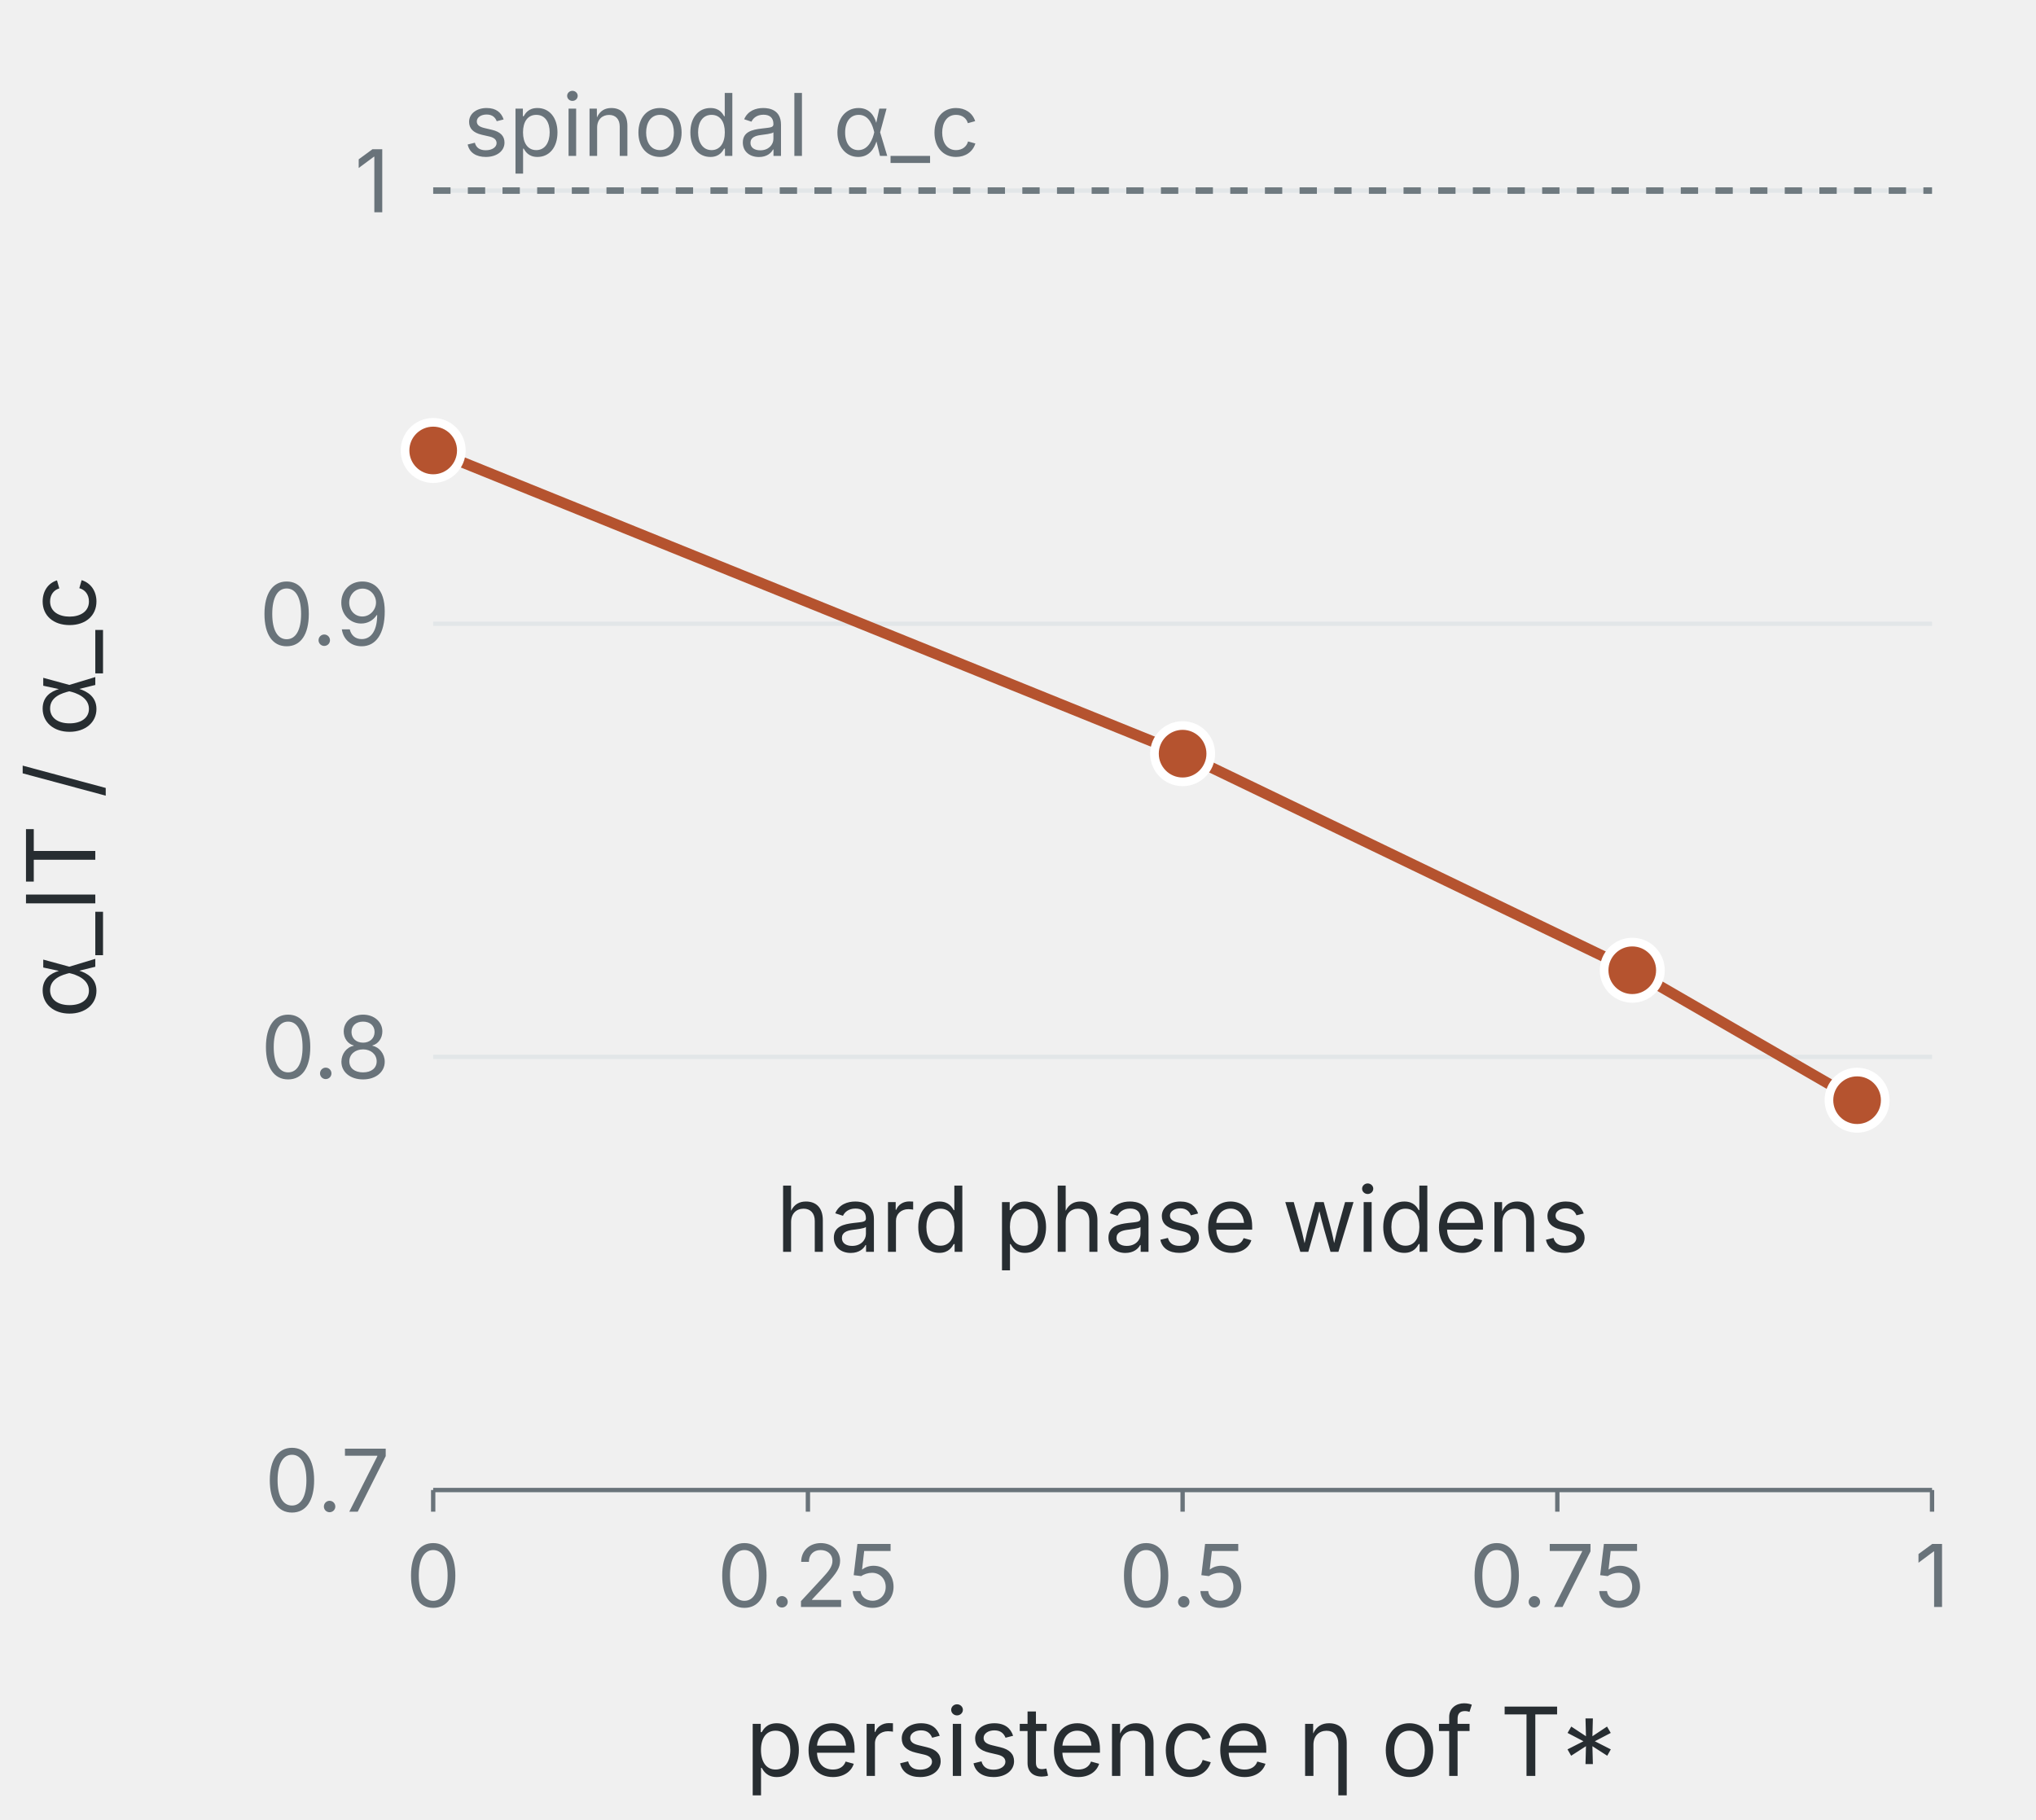
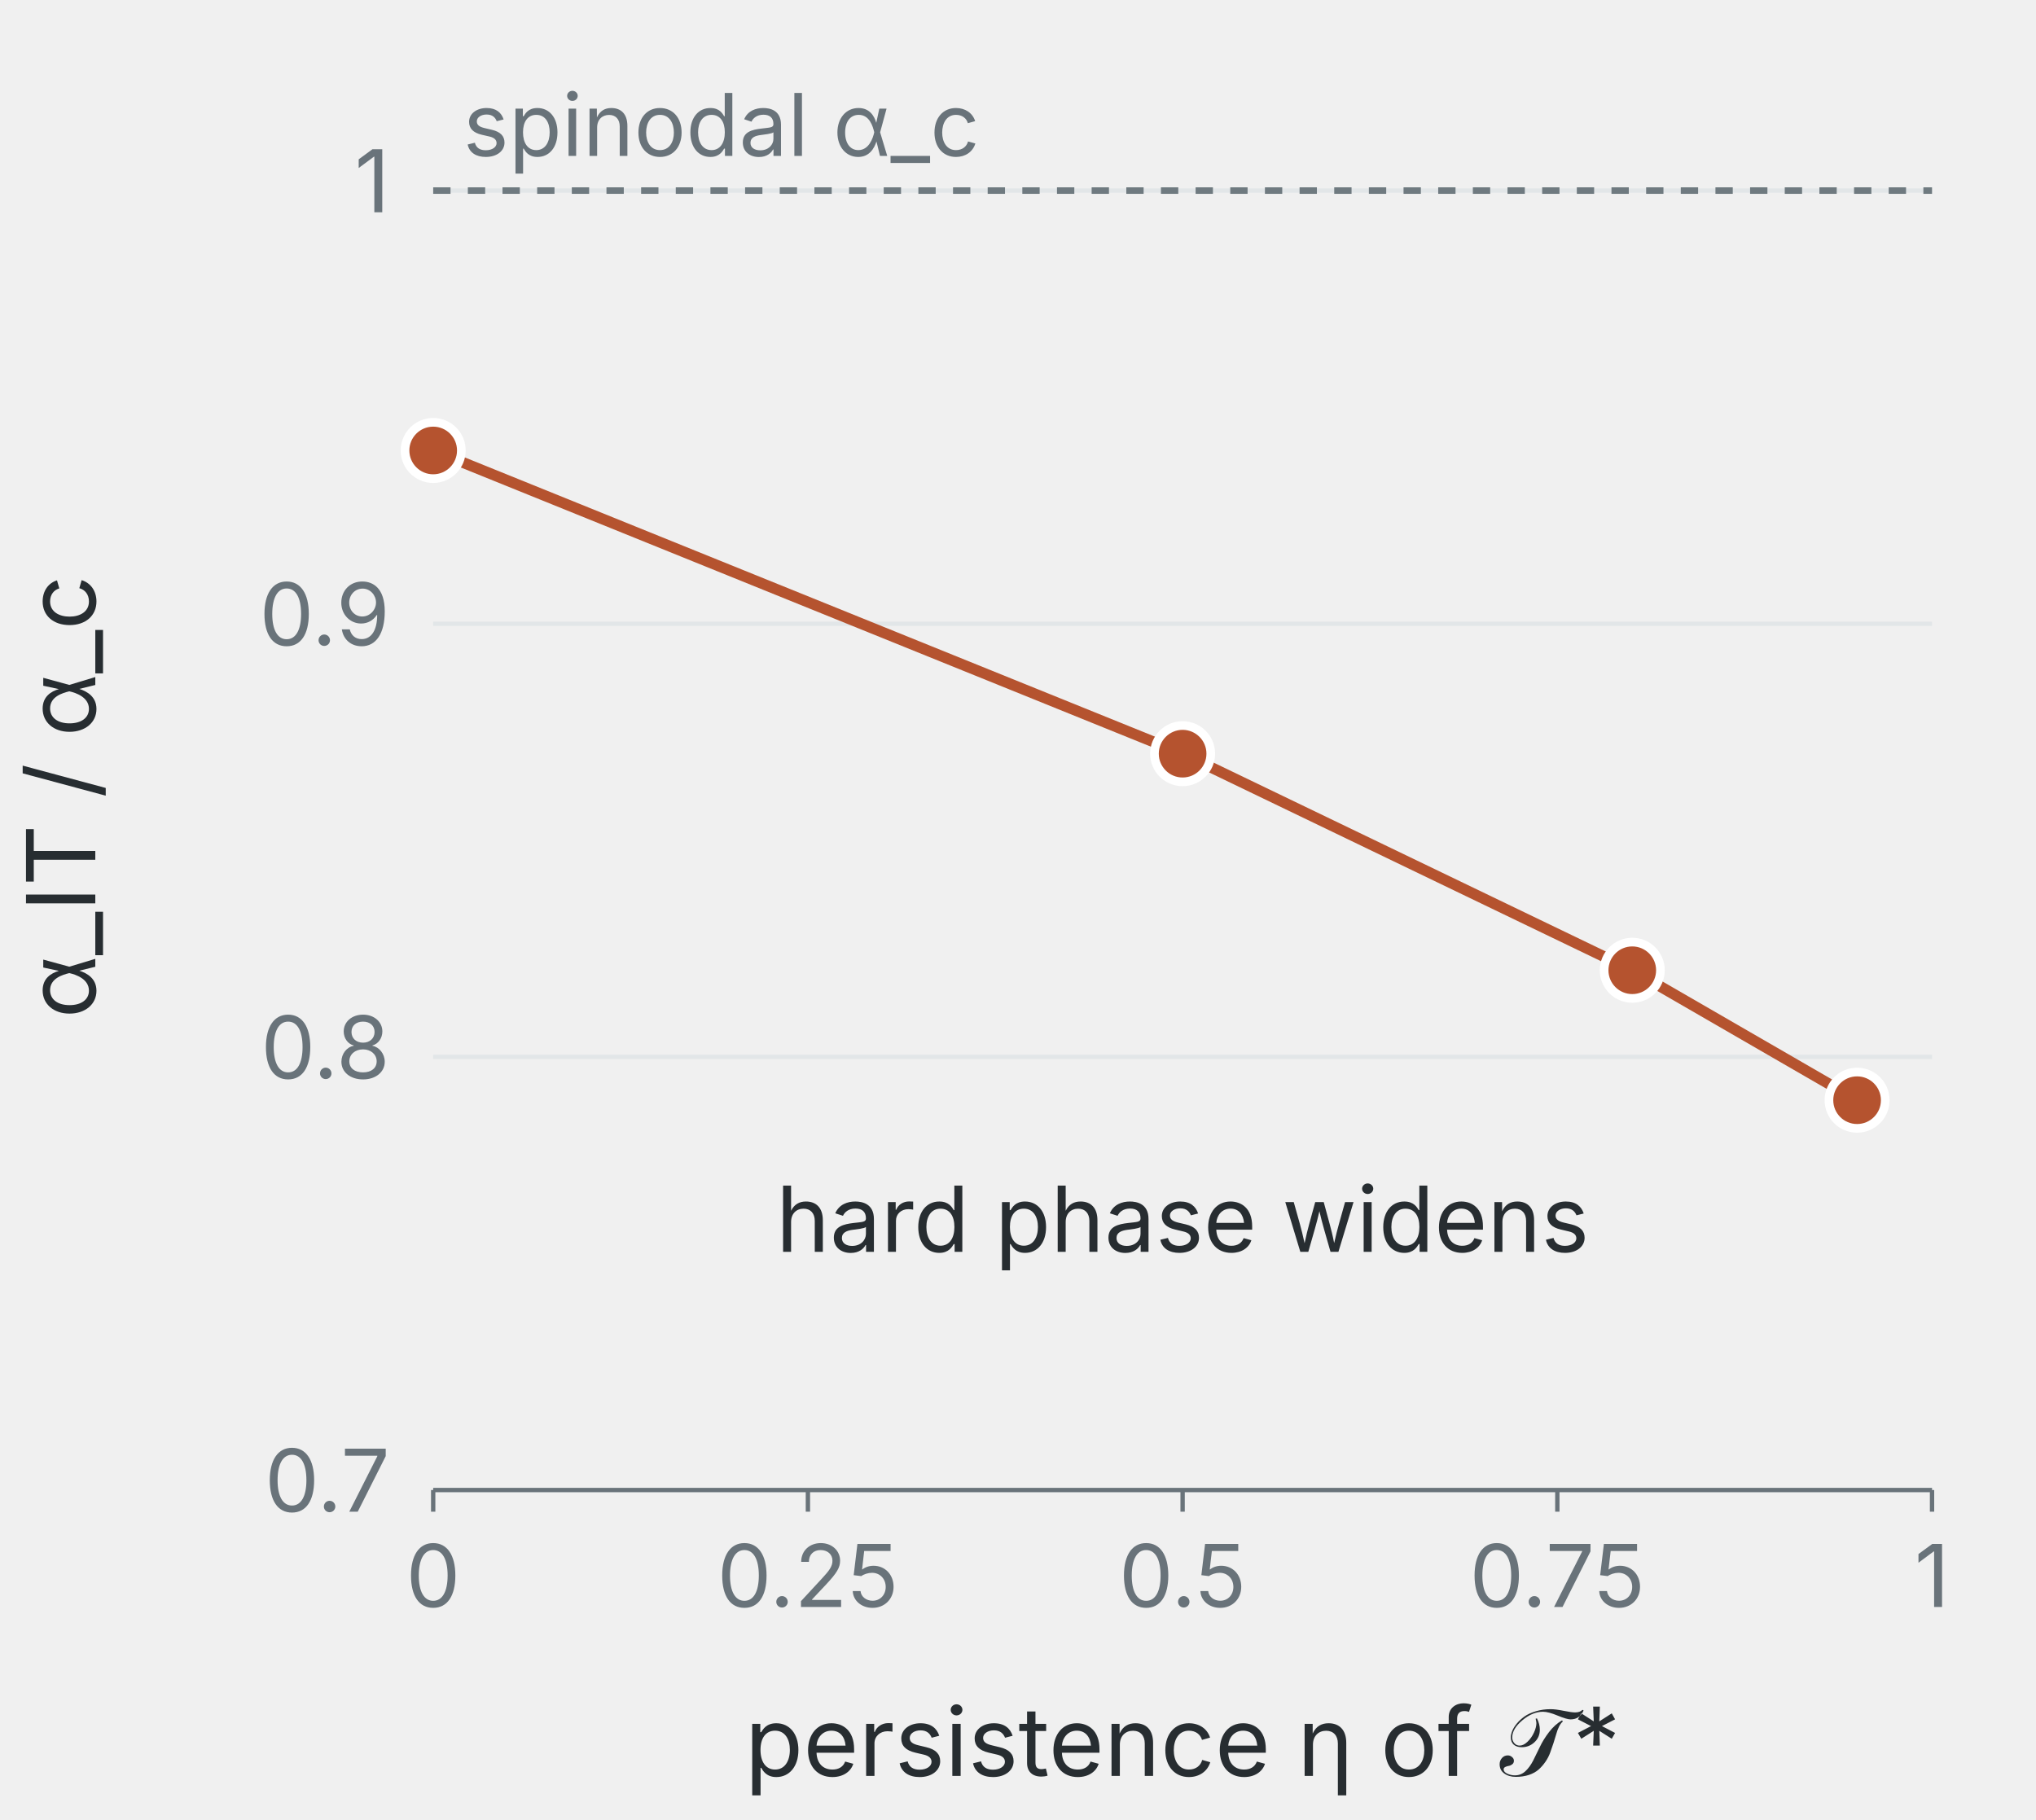
<svg xmlns="http://www.w3.org/2000/svg" viewBox="0 0 470 420" width="470" height="420" role="img" aria-label="Ratio of the information-theoretic threshold to the spinodal, K*=10">
  <line x1="100" x2="446" y1="344.0" y2="344.0" stroke="#e2e6e8" stroke-width="1" />
  <text x="90.0" y="349.0" font-size="20" text-anchor="end" fill="#69737a" font-weight="400" font-family="Inter, Century Gothic, sans-serif">0.7</text>
  <line x1="100" x2="446" y1="244.0" y2="244.0" stroke="#e2e6e8" stroke-width="1" />
  <text x="90.0" y="249.0" font-size="20" text-anchor="end" fill="#69737a" font-weight="400" font-family="Inter, Century Gothic, sans-serif">0.8</text>
  <line x1="100" x2="446" y1="144.0" y2="144.0" stroke="#e2e6e8" stroke-width="1" />
  <text x="90.0" y="149.0" font-size="20" text-anchor="end" fill="#69737a" font-weight="400" font-family="Inter, Century Gothic, sans-serif">0.9</text>
  <line x1="100" x2="446" y1="44.0" y2="44.0" stroke="#e2e6e8" stroke-width="1" />
  <text x="90.0" y="49.0" font-size="20" text-anchor="end" fill="#69737a" font-weight="400" font-family="Inter, Century Gothic, sans-serif">1</text>
  <line x1="100.0" x2="100.0" y1="344" y2="349" stroke="#69737a" stroke-width="1" />
  <text x="100.0" y="371.0" font-size="20" text-anchor="middle" fill="#69737a" font-weight="400" font-family="Inter, Century Gothic, sans-serif">0</text>
  <line x1="186.5" x2="186.5" y1="344" y2="349" stroke="#69737a" stroke-width="1" />
  <text x="186.5" y="371.0" font-size="20" text-anchor="middle" fill="#69737a" font-weight="400" font-family="Inter, Century Gothic, sans-serif">0.25</text>
  <line x1="273.0" x2="273.0" y1="344" y2="349" stroke="#69737a" stroke-width="1" />
  <text x="273.0" y="371.0" font-size="20" text-anchor="middle" fill="#69737a" font-weight="400" font-family="Inter, Century Gothic, sans-serif">0.5</text>
  <line x1="359.5" x2="359.5" y1="344" y2="349" stroke="#69737a" stroke-width="1" />
  <text x="359.5" y="371.0" font-size="20" text-anchor="middle" fill="#69737a" font-weight="400" font-family="Inter, Century Gothic, sans-serif">0.75</text>
  <line x1="446.0" x2="446.0" y1="344" y2="349" stroke="#69737a" stroke-width="1" />
  <text x="446.0" y="371.0" font-size="20" text-anchor="middle" fill="#69737a" font-weight="400" font-family="Inter, Century Gothic, sans-serif">1</text>
  <line x1="100" x2="446" y1="344" y2="344" stroke="#69737a" stroke-width="1" />
-   <text x="273.0" y="410.0" font-size="22" text-anchor="middle" fill="#272d31" font-weight="400" font-family="Inter, Century Gothic, sans-serif">persistence η of T*</text>
+   <text x="273.0" y="410.0" font-size="22" text-anchor="middle" fill="#272d31" font-weight="400" font-family="Inter, Century Gothic, sans-serif">persistence η of 𝒯*</text>
  <text x="22.0" y="184.0" font-size="22" text-anchor="middle" fill="#272d31" font-weight="400" font-family="Inter, Century Gothic, sans-serif" transform="rotate(-90 22 184.0)">α_IT / α_c</text>
  <line x1="100" x2="446" y1="44.0" y2="44.0" stroke="#6f7a80" stroke-width="1.5" stroke-dasharray="4 4" />
  <polyline points="100.0,104.0 273.0,174.0 376.8,224.0 428.7,254.0" fill="none" stroke="#b5532f" stroke-width="2.5" stroke-linejoin="round" stroke-linecap="round" />
  <circle cx="100.0" cy="104.0" r="6.5" fill="#b5532f" stroke="#ffffff" stroke-width="2" />
  <circle cx="273.0" cy="174.0" r="6.5" fill="#b5532f" stroke="#ffffff" stroke-width="2" />
  <circle cx="376.8" cy="224.0" r="6.5" fill="#b5532f" stroke="#ffffff" stroke-width="2" />
  <circle cx="428.7" cy="254.0" r="6.5" fill="#b5532f" stroke="#ffffff" stroke-width="2" />
  <text x="106.9" y="36.0" font-size="20" text-anchor="start" fill="#69737a" font-weight="400" font-family="Inter, Century Gothic, sans-serif">spinodal α_c</text>
  <text x="273.0" y="289.0" font-size="21" text-anchor="middle" fill="#272d31" font-weight="400" font-family="Inter, Century Gothic, sans-serif">hard phase widens</text>
</svg>
